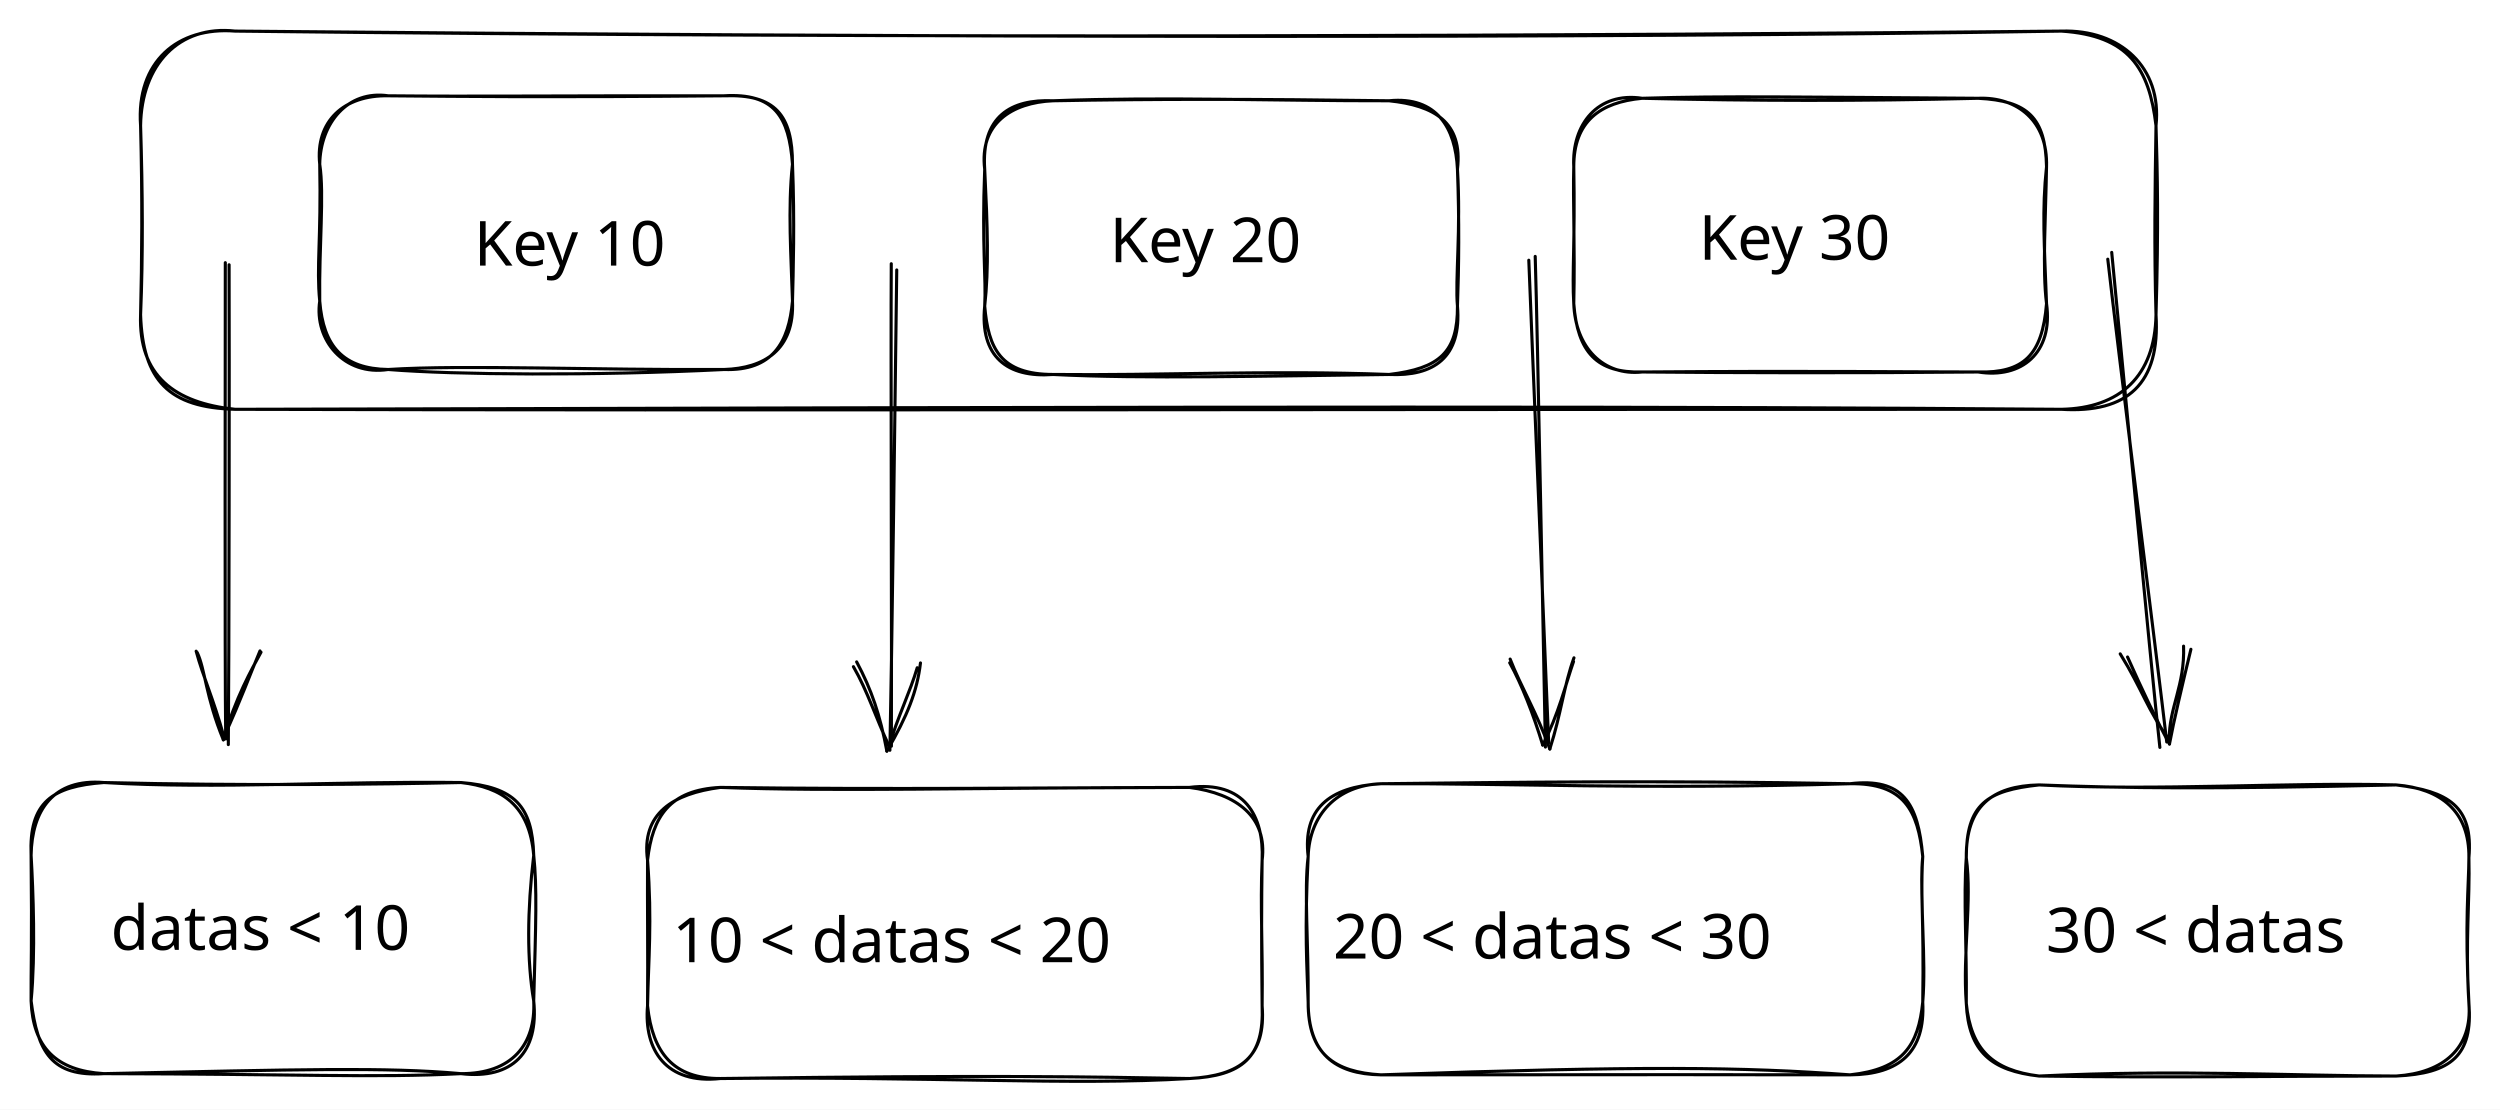
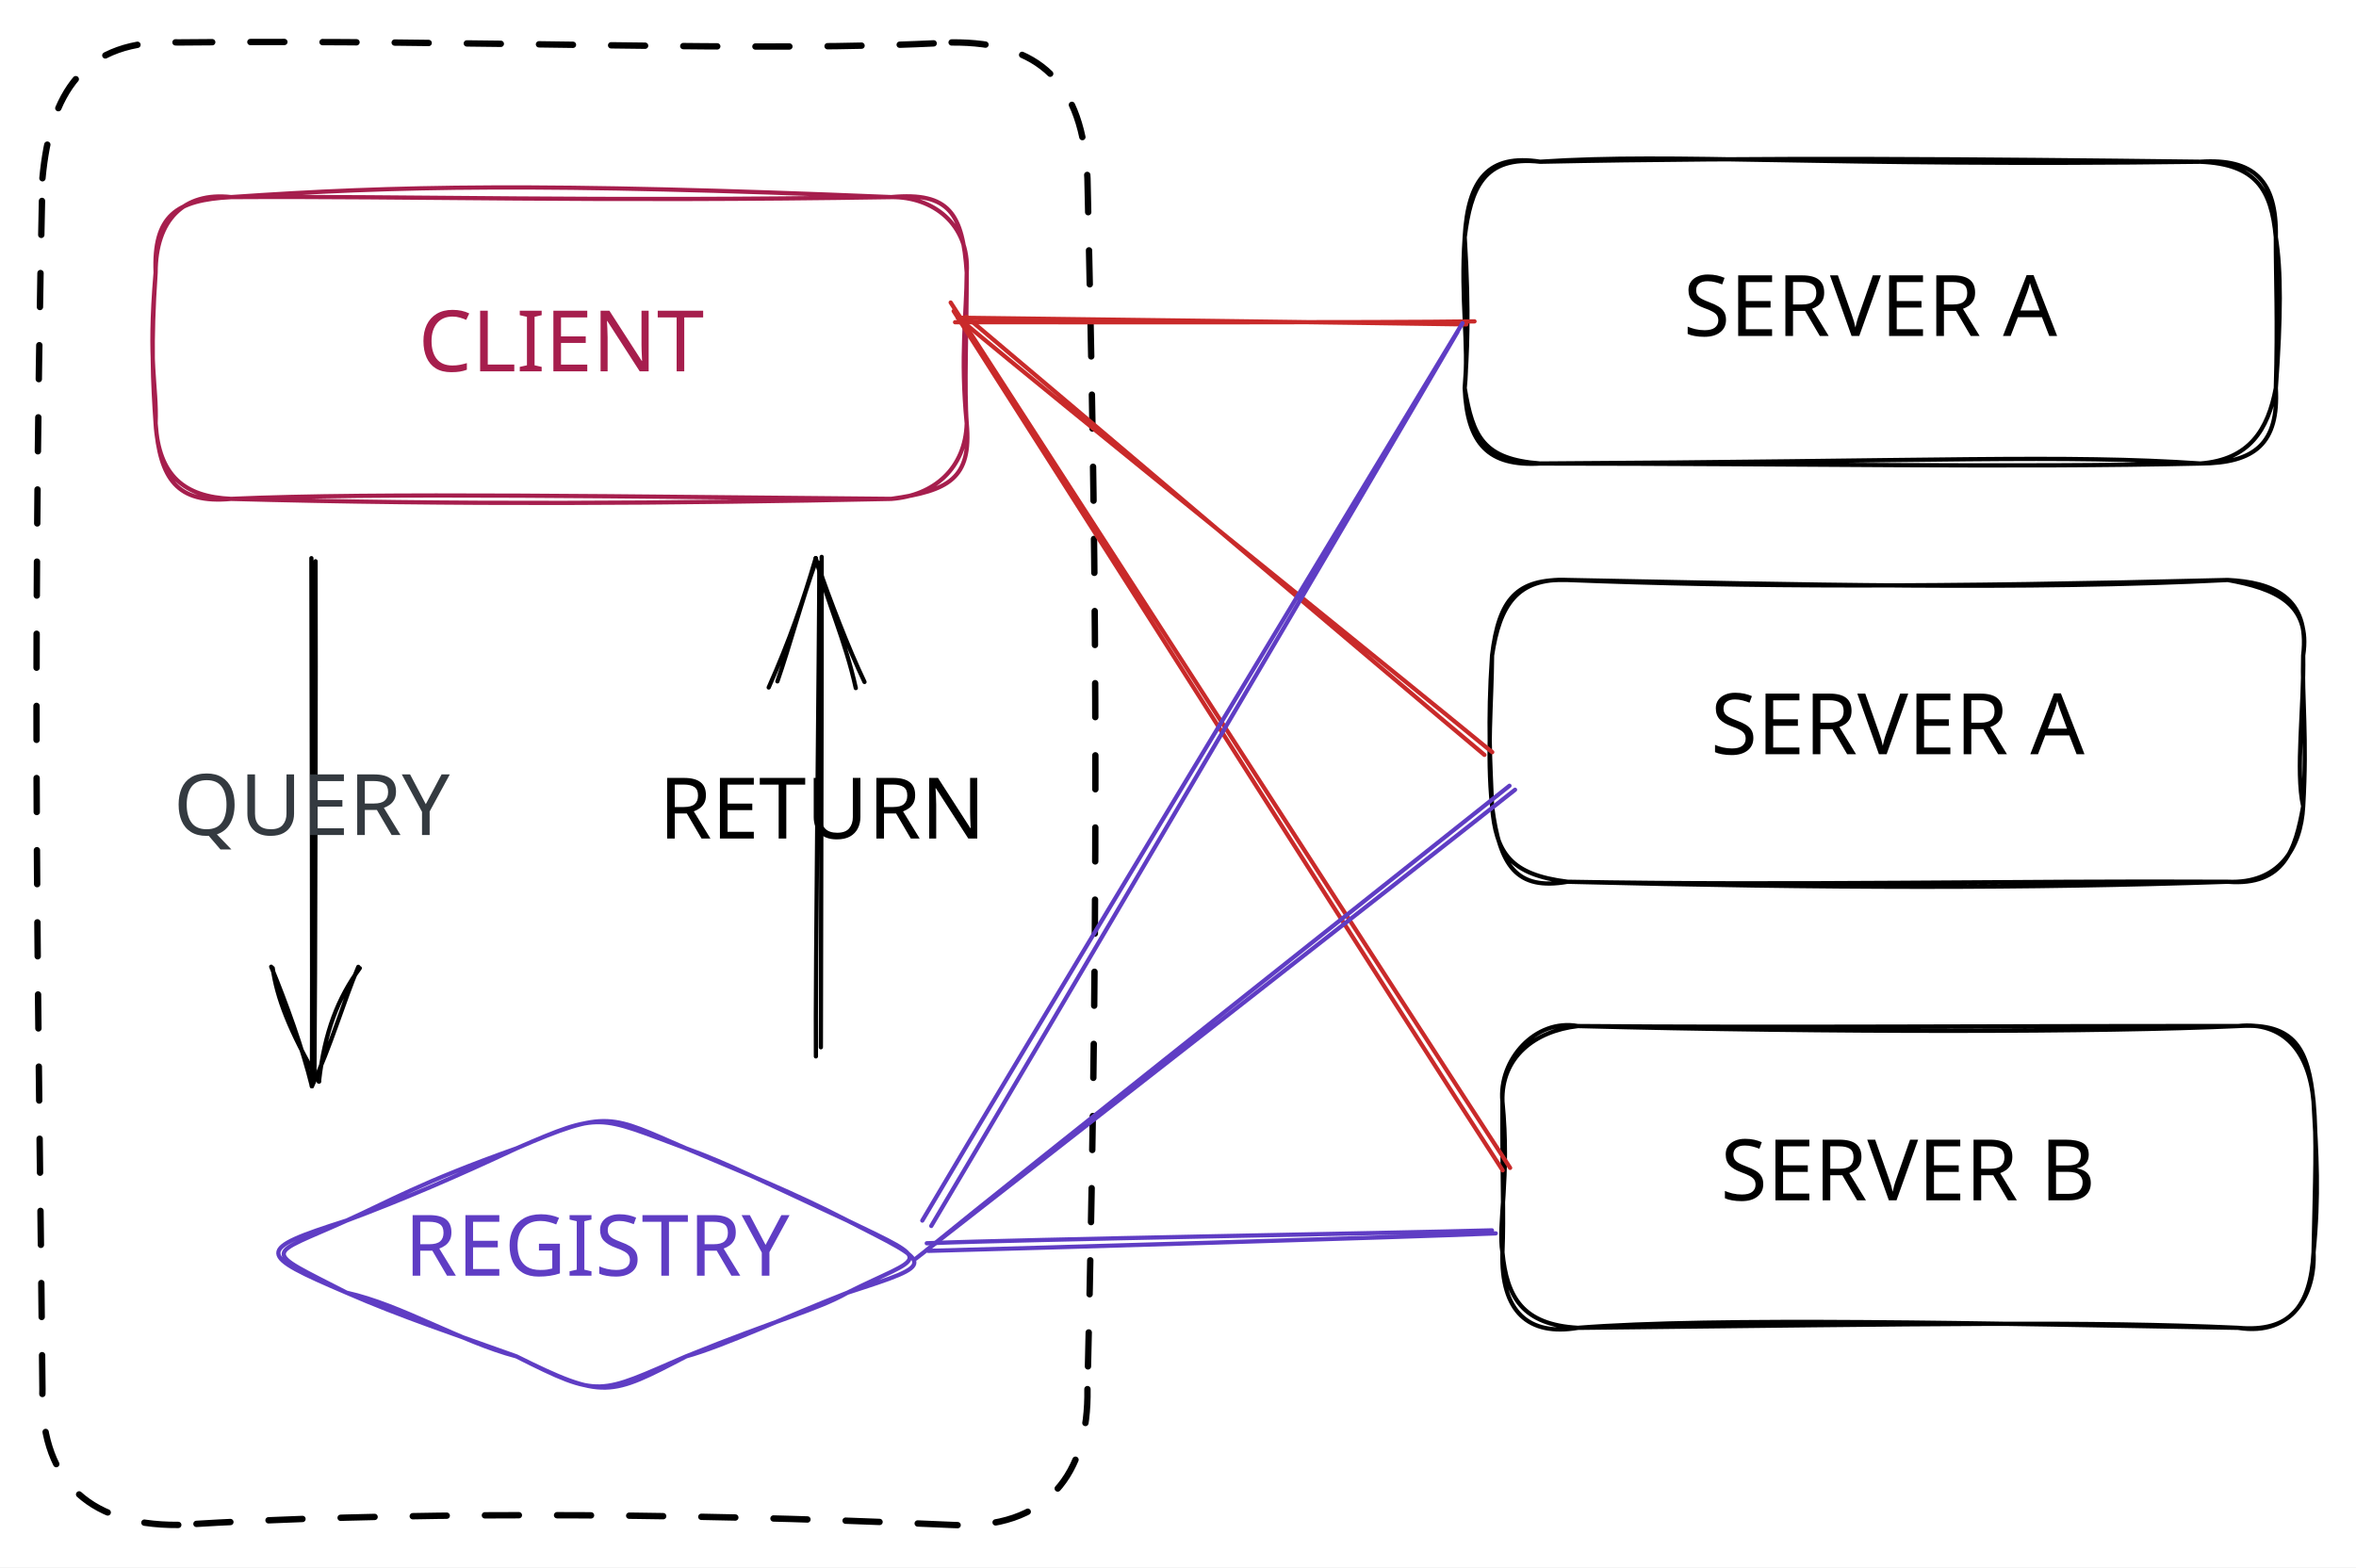
- <svg xmlns="http://www.w3.org/2000/svg" version="1.1" viewBox="0 0 803.8 356.768" width="803.8" height="356.768">
+ <svg xmlns="http://www.w3.org/2000/svg" version="1.1" viewBox="0 0 555.111 369.333" width="555.111" height="369.333">
  
-   eyJ2ZXJzaW9uIjoiMSIsImVuY29kaW5nIjoiYnN0cmluZyIsImNvbXByZXNzZWQiOnRydWUsImVuY29kZWQiOiJ4nN1ba1Piylx1MDAxNv3ur7A4X4ecfj+m7lx1MDAxN1+MOuqgeHD01ikrQoRIJFx1MDAxOVxiXCKemv9+d0eGXHUwMDA0QpCH8WRurFJIJ+lO91p7r713+8/W9nYpXHUwMDFjXHUwMDA1Tunzdsl5btie2+zZw9Inc/7J6fVdv1x1MDAwYk0k+t73XHUwMDA3vUZ0ZTtcZoP+5z//tIPAarnhne93rIb/+Hqb4zmPTjfsw4X/he/b2/9Ev1x1MDAxM1x1MDAxZPWcRmh3W55cdTAwMTPdXHUwMDEwNcV9MTl78szvRt1ixFx1MDAxMEGEaTG5wu3vQ3eh04Tme9vrO3GLOVU6vevcXFx+b4y8mmf/XHUwMDE4NMs35HBYjnu9dz2vXHUwMDE2jrzXl7JcdTAwMWLtQS8xpn7Y8zvOldtcZtum95nzk/v6PkxafFfPXHUwMDFmtNpdp9+fusdcdTAwMGbshlx1MDAxYo6it0CTs6+T8Hk7PvNsZltRiyCEMCFIXCKKXHSfNEdcdTAwMGZcdTAwMTDcXHUwMDEy0IxcdTAwMDRGlGMuyMzI9nzP75mR/YGiI1x1MDAxZdud3ei0YIDd5uSasGd3+4Hdg1x1MDAxNYuvXHUwMDFijt9ZMDU513bcVjs0/Vx1MDAxM5zZv1x1MDAxM61cdTAwMDTGXHUwMDAycVxma1x1MDAxNd9telxyjppcdTAwMTEo/k7OVbc5nqtfKIlxQsdnfsbjN9dcdTAwMWbM4iuJscTaPz626/fV6p5/1WO3x1fNOm+dupN3nFx1MDAwMqTd6/nD0qTl5/hTPNBB0LRfUYaFVJRwrVx1MDAxMKzOpN1zu1x1MDAxZGjsXHUwMDBlPC8+5zc6MTC3XHUwMDEyb7JcdTAwMWEhYDKzXHUwMDE4QaFccmst1NKEQI2Du5HaP3v2OnX8MsLqoKpcdTAwMGWLTlxiypClXHUwMDAwcEwpolJ0UMKiWmupXHUwMDA0lUJzmlx1MDAxYlx1MDAxYjAnaTYoNYt+RThTWCuWN/hcdTAwMTfBXHUwMDEzI430e8EzdJ7Ducjk2baaU4Kpkokpe1x1MDAwYpr+eT182T3Z2TnZuzy/4rtHXHUwMDE3ra9nhYemRlx1MDAxMfo0VVx1MDAxYawlY1PYJCQ/NFxullx1MDAwNmOCXHUwMDFhYzBcbqXBQiTt+NtgnILJSqhcdTAwMTNIXHUwMDExtlx1MDAwMurixfW7Yc19MfObsKrmbMV+dL3R1PpEcITp+eqMYIWSM9h3oM9cYn5q6upcdTAwMWTPbVx1MDAxOcCWPOd+XHUwMDFhyaFcdTAwMGKaZ9JcdTAwMWP6QdzagN5teFxc76g5+1x1MDAxNn7Pbbld27ucXHUwMDFlyUJcdTAwMTK9+pg5LOI4k0SEMPNDlyfRlVxmrodcdTAwMGZcdTAwMDNxp2vDZ7nz8HR/+2O38CTCeJHgIVxm5cZcIpBSilGGlVx1MDAwMuzCXHUwMDBmccp4XHUwMDBlsTBnUzSnKauPKVZcdTAwMTHR0FxuTEubfbKR2VeaaraK2U/Mq91cdTAwMGJ33W7T7bZmb3G6zYxcdTAwMTbP7od7/uOjXHUwMDFiwjCqvttccmeviJ67Y6DfduxcdTAwMTSP4MnJtlmOXHUwMDA05onTOi/+tFx1MDAxZIMo+jL5/PenuVeXXHUwMDE3LrU50otcdTAwMWM/cyv5dy1cdTAwMTnH6OzJXHTNmVx1MDAwNq1cZp4kXHUwMDA23ls079uiUqn17/jh3uGFXHUwMDEznldcdTAwMWNqd4pOc5LwQuZcdTAwMGWGZFx1MDAxNu3fXbqJzJhlwnFNLW50JOeKaypTrlx1MDAxNODBJcFI5Vx1MDAxZdUsZLjgXHTnlpOwo1x1MDAwYrBKXHTFmqzgksiXXY8/np3cXHUwMDFjf1x0TvnXL5Whi/Zcbo9VSadcdTAwMDEzjVxclmOUMc//pIVcdTAwMWSEfZhjStkqYcb6ylx1MDAwZVx0gelcbrDbTNlB73Z/+z9cdTAwMDVRd4nRrKfwwPpk80lqTVhSNrzFp/bN/Sn9Udu/v2tVhXqQI3F4c1F0PnHCLWaIXHUwMDAxqOVArpk4iWGLXHUwMDAz0lx1MDAwNMNMXHSuZH7ssoQmWCFccrJcdTAwMWFMXHUwMDE5SoB6XHUwMDA1sSexJIJcdTAwMGKxWYi/mdbToGTWXHUwMDBitpbWeokhj5O6XHUwMDExWUq7o/bo6vSi7p51XHUwMDFjclkpf7dl9SqRWSu17CBcbl+irFxyVlx1MDAxNCPOhIpdamRcdTAwMDFcdTAwMWFcdTAwMDPzimVkXHUwMDExLFx1MDAxNcFCIGHkXHUwMDE5Ts3Kb6Uys1x1MDAwMWaOfCUm5tl+m2qMXGKlYnk7s3iVXHUwMDBiamdcdTAwMThcdTAwMTNcdTAwMTY2XHUwMDEzLDRcdTAwMDN6kFimvCpOZUmgj1x1MDAxNJRzoXSikvDuhkbLzVx1MDAxNSdAhVx1MDAwMVTyV5yTe+bk0Vx1MDAxN/ubKXSukUdf1YqtpWfBXFxnXHUwMDEzg4KkJkosXHUwMDFmfLlVXa0+4Fxu2aeHiO1cXPjDgJ1cdTAwMTaeXHUwMDE4YHlcZjHAaVFcdTAwMTBzXGbNKlphaVhcdTAwMTKuXHUwMDEw4yDyZ1x1MDAwN/aOxJDL6VtuSEo4Jitgf319S8FcdTAwMWGIXHUwMDE1YLiZvsVcYuTkL1lJXG4hcmeHtL5cdTAwMTdcIlx1MDAwYqpcdTAwMDKmLIhcdTAwMTlDy3uhYPR06YZcdTAwMGb62GaP3y/qJ99C/PRSdLJxINt8y/5asZJWwkXhZFx06d8pWXFCXHUwMDA1NyTI288s9Fx1MDAwNFxck9wzXHUwMDFiWIkscDKiMVx1MDAwMJQsX0x9ON6rX5/SwVNlxyf46ctTQ3aDwmNTs+xiKiHY0tBcYtpcdTAwMTWDi8gxIyfnXHUwMDA0XvOyXHUwMDFjSJo0xyrAXFzfXHQwpfkqNf3NnIApXHUwMDFhXHUwMDE1w/aPR7K+yacok1VcdTAwMTDaY7ZKXHUwMDA1S9Z37e7gaI9dd1x1MDAxOLvd21x1MDAwYoa77l9FJ5WcKfxcdTAwMWFcdTAwMTNvUttEMsFcdTAwMTVB//qmXHUwMDA0rFx1MDAwNUVcblTuZuWpXHJDXHR9M9hcdTAwMGaq/s2gglx1MDAxYpJcdTAwMTL3/GW/3l0ulPi06Lk5b/UhnK1iXHUwMDE21nJMhPIsXG5hQFx1MDAxMVx1MDAxOOZknPTmXoqGd3R5zNvXrVx1MDAxM9a7OqLll87Lj8KTSLGINIBcZqOKZNo1wTOQXCJUXHUwMDAzq5BmuXFKzqFU2jdR40C11Fx1MDAxZlx1MDAxM6BAoPyBXHR441x1MDAxMWhhfFx1MDAxM1038U6yXHUwMDBiWVxuUURcdTAwMDSWy+8lXWy8isopoi1pXCJcdTAwMTHCKcNSy2lOUW1BhIKpxFx1MDAwNNCcZz5MWFx1MDAxNElcdTAwMDV6jkNQJGBIaYphzqNcdTAwMTSFwlx1MDAxMIwzTnFqY6mQXHUwMDE4XHUwMDA2SslmTmzDvLtEKJHMWz/vnpVdXyyAtuPUOdhDQU16UDCKKVx1MDAwMT+VuGicgmfTMlx1MDAwNKfffamM/33Nrlx1MDAxZoxcdTAwMWWvW9f18rmLrqvlfvnrvDGVkVx1MDAwNZabKlwihURcdTAwMTgpXHUwMDA0s5ZcdTAwMWVVqjCQXHUwMDFh1e+U88+EtjnSoI5cdTAwMWa3lfy7Xq5cdTAwMDVn71xyhkh2tb3Bi1x1MDAxN7mgXHUwMDA2XHUwMDBlcFx1MDAxZKVaXHUwMDA0okRipqZ1uNli8kFcdTAwMDbuXVx1MDAxMv6mZoTY76vSl1DTYFx1MDAxN1TuXHT/5P6UWV5ITjRY8OXF9POO+FY/dDqqemJ/e7q5vFV/XHJ04XkhRIQ1cFx1MDAwYkhzmYhAX9P93JLAXHUwMDBirFx1MDAxNMRcdTAwMTUqz3S/WkpMXHUwMDAzXHUwMDFmMFx1MDAxMcnkW55iWlIu1tomuZaYJsnUejFU9eyQ1pPXOLGhLyWvjWPXKyRTXHUwMDE3x/BcdTAwMDVlmcZcIjL6XHUwMDFjRI828eCMvJbRtlx1MDAxNkpcdTAwMDU1WihH5yNcIpWvJISj4PKFnrutJdNB/XI/IFx1MDAxNM3/jmxYXHUwMDA32FBfgzVaL9J9b31dXHUwMDA2ga1AnEpwXHUwMDE5XHUwMDAwZ0ZVWspcdTAwMTI0vf7rXG7sg9bg8KZ3cfOtfFCj58c9d1C5XHUwMDFkZlx0bFx1MDAwMJOWjDJTXHUwMDFmlShWeP+vXHUwMDAyO1x1MDAxYt1Ra1xu1++psJNcdTAwMTWSXHUwMDE5XHUwMDFiJySnVCO0vI1bvMpcdTAwMDW1cUqijFxc9i+F/UFcdTAwMWJcdTAwMDfeY1x1MDAwZjcz6Vx1MDAwM8zzr3QuXHUwMDEy2L/Rf6Zm1lFJdlx1MDAxZFVLSVx1MDAwNWPL0+Ls0Dvx9o8u79xa9cvD1bBy2O5WXHUwMDBiT1x1MDAwYs0jI0uNloRfeppcdTAwMTaMRjvNXHUwMDE4V1Rh0Nn5ZasxWUphY3BcdTAwMDSUcYI/ppZcbiFcdTAwMTb6uFoqnejZXCKo68RoXsm1NWZsyVx1MDAwZYJaXGIzNbEqsFx1MDAwNm5z/LrxM0tPrjPcTePgj/voME+NXGJrqOFEJurn1s//XHUwMDAxoztcdTAwMTNcdTAwMGYifQ==
+   eyJ2ZXJzaW9uIjoiMSIsImVuY29kaW5nIjoiYnN0cmluZyIsImNvbXByZXNzZWQiOnRydWUsImVuY29kZWQiOiJ4nO1cXFtT4khcdTAwMTR+91dY7uvA9v0yb4KMXHUwMDAz421cdTAwMDBHZWtrKkNcIkYgQVx1MDAxMlx1MDAwNN2a/74nQUlcYlx1MDAwNImCk62dnlx1MDAxYYXuTtKX8/X3ndNcdTAwMWT/2dnd3fNcdTAwMWZcdTAwMDbW3sfdPWvSNnq2OTTGe1x1MDAxZoL8e2vo2a5cdTAwMDNFJPzuuaNhO6x54/tcdTAwMDPv459/XHUwMDFhg0GxY/s/XFy3W2y7/ellVs/qW47vQcW/4Pvu7j/hz9iDhlbbN5xOz1xuL1xii6JnMZLMPHGd8LGMXHRBXHUwMDE0k2xWwfZcdTAwMGXgab5lQum10fOsqCTI2rv63DYnZfus6d+5bumRX/Tco2b00Gu712v4XHUwMDBmvWmfjPbNaFx1MDAxOGuS51x1MDAwZt2udWGb/lxylONE/uw60/BuoFx1MDAwMbPioTvq3DiW581d5Fx1MDAwZYy27T9cdTAwMDR5XGLNcqeD8HE3ypnAN0pIUUDigmmGXHUwMDE5XHUwMDEys9LgeoJkXHUwMDExXHUwMDA3iXGENaeYJFpWdnvuMGjZXHUwMDFmKExR035cdTAwMTjtblx1MDAwN9rnmLM6/tBwvIExhFx0i+qNn/pMmChcdTAwMTJIXFxzgpliVM2q3Fh258ZcdTAwMGZcdTAwMWHLdJFCYpQjrriOJsezwnnRUmOqYvlBXHUwMDBiXHUwMDA2VTO0j7/jw+aYT8P2bDCRydCnnJ9RX4L6lZipRbdcdTAwMWFcckxjalx1MDAxM1goKTlcdTAwMTNaU61n5T3b6UKhM+r1ojy33Y3MaCf2rGzWq2Sa9WItXHUwMDE1tIdKtbb5lvRB9Xvj+Or85FHWhuWzXHUwMDFm7v6Xk1xym6/nXHUwMDAy5DdqvalcdTAwMDZcdTAwMTFaL6NFXHUwMDBlSVx1MDAxMo60XHUwMDA0XHUwMDEzT7deQ2CLma+3XqxxXHUwMDFhUGbWK1OrPFmvYlxiXHUwMDBirmLN3JL5zq6Jro7ZnG9Nolx1MDAxZcYs5OiqTu3OUVx1MDAxM09GrW/71qWm49OzvVm9n1x1MDAxZpbfdnox7p2NLP+iVJnc305q6PzWbNRcdTAwMDfzT3l+vjFcdTAwMWO643Xv651cdTAwMGVrJ9WTUfVx4p02PpVH142yWu++T59WYFlcdTAwMTMgXHUwMDAxuiksz41rXGbGmKbBmGqsXGJcdTAwMTjE2iBePkU5XHUwMDA3MUOsqJTSXGJJXHUwMDBla9ZcdTAwMDKKXHUwMDA1L1xugFxyXHUwMDAxXGIjycj2QKzQXCJoiUyiXHUwMDE0I6klw1xuq1xmMJ2zmSx0wphcdTAwMTRcdTAwMTJlMMFosl3Hb9iPVkjjc7mfjL7de5ibr9A2YXzKR9XKSTM+hJ5cdTAwMDXPnHLKXFzt/Z7dXHSsd69ccr2whnOG7dsg7mZcdTAwMTX6tmnGXHSsXHJNMOCew+o6xONcdTAwMGXtju1cdTAwMTi95nxcdTAwMGJXXCLNtI2+65jLwYbS0IYl51pRvb7k81x1MDAwZva5PVx1MDAxZd9cdTAwMTfuW/fnLdHqXHUwMDFig0cr73Cjkq3gTMZ1IMOwVkxcdEpUsl1cdTAwMTHa+DU12+xccpTJlyg8IZJwoyCpXHUwMDE4lrGC15BcItlcdTAwMTYpfq82hj5uXHUwMDE4d9Z5XHI/1r+09nv6LFx1MDAxYslQ0OBcdTAwMWJcdTAwMTOMaSQjdKrZI6E5XHUwMDA2xbi+3S/vdN7tXq/SikyqonxcdTAwMWa7R0vsfpFmKFx1MDAwYphcdTAwMWaRLGLw1SyjKVx1MDAwNpH8bixTr1x1MDAxY1ZcdTAwMWLN+tW78sxcdTAwMGKLdZJnZm1cXFx0t6mmXFzGMzqVZzT42lx1MDAwNJNcZrJutcjNK96UKFwiLVx1MDAwNPRcdTAwMTR4VWg1hzeAWFFCXHUwMDAyb4czpYhKxdtbXHUwMDAzXHUwMDBiS0RcdTAwMWSOifonuFx1MDAxMU00RUq+LXSwNZppNFx1MDAxYmO1j5qOXHUwMDFhW0atZbvlhnrMSDNcbtGod1x1MDAxOSDu+cbQL9mOaTud+V4/Rd/W0XHhotBcdTAwMWVcdTAwMDVDgEDOc1wiXHUwMDE0XHUwMDA250YqzjiJVepcdTAwMTiDoM0scJWR1uDCY8GQWFx1MDAxY1jLMaM2zXfD8Pyy2+/bPlxmwJlrO36yRtij/Vx1MDAwMLo3lmEmS+HO8bIkxlx1MDAwN8FcdTAwMWTnp/Kv2ISh+Oyh2ee/P7xcXFx1MDAxYswyqr9cdTAwMTP/nZXtdWpcXJNcblx1MDAwZTpXZCD75aaX98WHk1WLXHUwMDBmSGAlXHRcdTAwMTVhuJFpSVx1MDAxM1xyi1ZcdTAwMWaQXHUwMDBiXHUwMDA2e8PqI9ZcInssOJVcdTAwMDKER5bl51xybM+VzKI438b2X88r70z1L/BlkuqnXHJ8XHUwMDFkz5NcdTAwMThzJaCmXHUwMDE41Vx1MDAxODNF1oba6iBZTqFcdTAwMDZqulxi/yUjXHUwMDE0UMfiS0sorFx1MDAxOfuFRI9FXHUwMDExXHUwMDA38V+AOlfgSi7uXHUwMDE4XHUwMDAwz2jgo5zyvmtUW+PbWr170Kt4t83rq97AO87I++DcRSb4et5PcuRcdTAwMDZcdTAwMTVBXHUwMDAxJFx1MDAwMSy0sFx1MDAxY1x1MDAwM2YoXHUwMDExMnKRXCJJQIuaU8W4wFx1MDAxMsQjzOfCmP9nib+waKdcdTAwMWJcdTAwMTJcdTAwMDI41Vx1MDAwYqGKIIZVLFx1MDAxY/bS6rTcXHUwMDE2c746MUGLXHUwMDE0Rlx1MDAxNGxcdTAwMDZ+gFx1MDAxYUhcYlx1MDAwMV5cdTAwMTRaY6V1IFx1MDAwNOj2tjdj3t5cblx1MDAxZMDB6Vx1MDAwN1x1MDAwMLB3cvrB639Pp795Xj95V1x1MDAxZPBcdTAwMDKfLrr8YVx1MDAwYldcdTAwMDJt5YYspqlRNoZcdTAwMDJnR7H1xYA/+VqgjfuSQy2z3v9WNjud8m3e4Sa4XGbZnlx1MDAwM+AkRUzOwVxyIFx1MDAxOFx1MDAwNpdcdTAwMTUlRHKqY6dccjaNt41syGJcZrmwXHUwMDFlb/08wevEQaUy6Xq1z6dnqCBbnvd9xLqnd5nEXHUwMDAxrFx1MDAwMIptPfZcdTAwMWNcdTAwMGKmLmy50GDcWVx1MDAwNlgs73TOYSFcdTAwMTFcdGPPmOhAXHUwMDAyxywthFx1MDAwNYCGXHUwMDAwaFx1MDAxOOBFccy3iFxutFx1MDAwNFx1MDAwNkvcUUpcdTAwMTGSVL/LXHUwMDBlZ2ZcdTAwMWJ8XHUwMDFiXHI1KvVvlfru/vvGnlev5UlcIpq18fVURGiqX8olXG72lTPEn1x1MDAxMcdcdTAwMTdcdTAwMGadUrszvj3EtEVp4fHsR94xJ1x1MDAwNFx1MDAwYlx1MDAwZpRJXHUwMDAwXHUwMDE1XCKSzrulXHUwMDAwxpCoXGInWEtcIrZcdLqNUJFcdTAwMTaaSolyejboXHUwMDE074tLeXJcXKqeuv7p7UXhqFUv55CKsEx1iFxiZjSIXmTwiJb3Oue4XHUwMDAw5zqwfNBgXGLsLOFcdTAwMGZxXlTggCjCJJJQ/suZXGK8fawkznSk8zdcdTAwMTWtoKJcdTAwMTfW8m1QkUo94IY5Z5hcdTAwMTOl18fc0bevelhr2odcdTAwMDeTXHUwMDFh+SQrXHUwMDFltquXececXHUwMDEwXCI8ZS3B4Vx1MDAwZXZcdTAwMWHn3VwiRlVwXHUwMDAwTsHqTjWIwe2FSDdCRYRcdTAwMDXZ8Wbmioro50vzdn9I7ol8uOlObo94a3CQQypcIiQ9Nlx1MDAwN0uzppqvf3p7eadzjlxuiVFw5oZcdTAwMTCNUFx1MDAxMFxmmPeKmEBFXHI6XHUwMDE1XHUwMDA0nFx1MDAwNmDEQ/dcdTAwMWLnXCK6XGKDRS5cIojDPyoy7Vx1MDAxNfzHuKj0rlxc9MJansJFpdVcXFx1MDAxNLZ5mfQjqcE5Qlx1MDAwNGJEZdhcdTAwMTQv1PfRl4O267JJf9y/Ro5j1XKPN8FVyEJANDiQVfOb4kSSkIVcdTAwMTRnWiFcdTAwMTY7MJjEW1tcdTAwMTODXHUwMDE4b8BcdTAwMWJB4YFvLFx1MDAxMOZcIiZBZ+BDSexhRlxiV8CeW9+nW1x1MDAxNTBngVx1MDAwYvZcdTAwMWFIrr2Vts2DLHNlXHUwMDFi3cwqpM1o4uqd+O/M+I0xwIKMlKCsRFx1MDAwNlx1MDAxNdk/rvmnd+3LIS3ftG5H47ostFx1MDAxYbnHr6DhsShFtWJUJreypuGOXHUwMDE5mfJEuzaJ3+l7VVxma03AO1tcdTAwMDJgcO+C1oCQ4VxchFx1MDAwN7iWIJpKLVhsh/JcdTAwMTcgmoNcIo4m4zein1MhdY6npVx1MDAwYtO7KZCjVJJWiErgaLH+VsFheXx8TJqV67tG67h8XFybXFzdXHUwMDE1zvNcdTAwMGZymVx1MDAwMq7pMfX0Leo3w5qiQFx1MDAxZUhcdTAwMTaw/1JUXHUwMDEzhJeGjp4hLVx1MDAxMchWpN5cdTAwMTajfCuiXHUwMDE551le2fv/IDplesPCxMxuXGLNOnVcdTAwMGZCq2DXT2aItZJcdTAwMGVlzuikcVkoXGZa1fvh8fjwwsg9mLlYqbjT3sTa+DsnhL/E2Fx1MDAwNKM5+Vx1MDAxZmvr81x1MDAxYilcYlx1MDAwNFxiXHUwMDEy/JdcdTAwMTI2NCzm1P6G93MqpE5xkFx1MDAxNid3Q1xil+l/goCAOyBBXHUwMDFmrO9Uj1x1MDAwZvstWe5+u+tcXJWuR92r40LFyf1rLkJMXyuTLFxiUi2ockWKXHUwMDFhXHUwMDEyVSB150X7xjHOUOhcdTAwMWSAXHUwMDA3wFJlOUYvXHUwMDA0dzXIOVx1MDAwNeay9dctV4Kccv3bz16sXUif4yAtzu6GUFx1MDAxZTs1mTzWXHUwMDA2frdcdTAwMDRyWz9S7fvNkeXdN0aHVqVk1Myqdrr9/IOcXHUwMDE1g1x1MDAxOLPAiFx1MDAwNlx1MDAwN3RcdTAwMTKRapX4Kznbw/j01MKCXHUwMDAwn1x1MDAwMZwlXGZgUaNcdTAwMGIpNObxXe5fXHUwMDAxcPjwm8VcdTAwMTdrXHUwMDE3UiY4SFx1MDAwYlObXHUwMDA27p2n2+9cdTAwMTmDQcOHkZ/NIEy1bT5tXHJEndi7t61xadFcdTAwMTL/uFx1MDAwZVNcdTAwMTBtXHUwMDBmpznAplx1MDAxNZrDz52f/1x1MDAwMrBKhS4ifQ==
  <defs>
    <style class="style-fonts">
      @font-face {
        font-family: "Virgil";
        src: url("https://unpkg.com/@excalidraw/excalidraw@0.14.2/dist/excalidraw-assets/Virgil.woff2");
      }
      @font-face {
        font-family: "Cascadia";
        src: url("https://unpkg.com/@excalidraw/excalidraw@0.14.2/dist/excalidraw-assets/Cascadia.woff2");
      }
    </style>
  </defs>
-   <rect x="0" y="0" width="803.8" height="356.768" fill="#ffffff" />
-   <g stroke-linecap="round" transform="translate(45.20001 10) rotate(0 324 60.8)">
-     <path d="M30.4 0 M30.4 0 C250.51 2.55, 471.18 1.48, 617.6 0 M30.4 0 C248.92 2.03, 466.84 2.48, 617.6 0 M617.6 0 C636.52 -0.59, 649.99 11.68, 648 30.4 M617.6 0 C639.3 1.42, 645.8 11.93, 648 30.4 M648 30.4 C647.67 51.12, 647.39 69.38, 648 91.2 M648 30.4 C648.46 45.73, 648.85 62.39, 648 91.2 M648 91.2 C647.65 111, 636.39 121.23, 617.6 121.6 M648 91.2 C649.39 113.34, 638.86 122.91, 617.6 121.6 M617.6 121.6 C406.24 121.54, 195.69 122.06, 30.4 121.6 M617.6 121.6 C494.51 120.64, 371.69 120.68, 30.4 121.6 M30.4 121.6 C9.15 121.06, 0.72 112.42, 0 91.2 M30.4 121.6 C10.85 119.57, -0.69 110.74, 0 91.2 M0 91.2 C0.43 73.46, 0.6 53.54, 0 30.4 M0 91.2 C0.82 71.6, 0.66 51.89, 0 30.4 M0 30.4 C-1.48 9.8, 11.98 -1.47, 30.4 0 M0 30.4 C0.31 10.74, 12.38 -2.02, 30.4 0" stroke="#000000" stroke-width="1" fill="none" />
+   <rect x="0" y="0" width="555.111" height="369.333" fill="#ffffff" />
+   <g stroke-linecap="round" transform="translate(10 10) rotate(0 123.1111 174.6667)">
+     <path d="M32 0 M32 0 C101.68 -0.74, 170.64 2.51, 214.22 0 M214.22 0 C234.91 -0.14, 245.15 9.46, 246.22 32 M246.22 32 C247.99 109.24, 249.36 187.82, 246.22 317.33 M246.22 317.33 C246.56 337.09, 236.82 350.59, 214.22 349.33 M214.22 349.33 C146.24 346.24, 80.65 346.29, 32 349.33 M32 349.33 C9.83 349.47, -0.59 337.68, 0 317.33 M0 317.33 C-0.73 235.86, -2.74 155.08, 0 32 M0 32 C1.85 12.18, 9.45 -1, 32 0" stroke="#000000" stroke-width="1.5" fill="none" stroke-dasharray="8 9" />
  </g>
-   <g stroke-linecap="round" transform="translate(102.8 30.79997) rotate(0 76 44)">
-     <path d="M22 0 M22 0 C48.07 0.22, 72 0.53, 130 0 M22 0 C49.64 0.29, 78.46 -0.07, 130 0 M130 0 C146.54 -0.64, 152.01 6.32, 152 22 M130 0 C146.21 -0.96, 150.87 6.71, 152 22 M152 22 C150.45 36.19, 151.58 51.8, 152 66 M152 22 C152.74 40.06, 152.23 57.19, 152 66 M152 66 C150.83 79.29, 145.59 88.54, 130 88 M152 66 C152.69 81.66, 142.96 87.61, 130 88 M130 88 C88.13 90.1, 43.45 89.72, 22 88 M130 88 C89.03 88.25, 46.38 86.43, 22 88 M22 88 C7.62 87.8, 1.14 80.62, 0 66 M22 88 C7.86 90.16, -1.83 78.52, 0 66 M0 66 C-0.25 48.42, 1.5 31.75, 0 22 M0 66 C-1.11 54.89, 0.49 46.08, 0 22 M0 22 C-1.47 8.21, 7.76 -0.28, 22 0 M0 22 C0.22 8.7, 9.03 -1.89, 22 0" stroke="#000000" stroke-width="1" fill="none" />
+   <g stroke-linecap="round" transform="translate(36.66669 46.44446) rotate(0 95.55556 35.55556)">
+     <path d="M17.78 0 M17.78 0 C56.45 -2.66, 91.1 -3.39, 173.33 0 M17.78 0 C60.82 -0.27, 102.3 1.13, 173.33 0 M173.33 0 C187.07 -1.26, 190.18 3.96, 191.11 17.78 M173.33 0 C183.03 -0.14, 191.78 6.32, 191.11 17.78 M191.11 17.78 C191.07 27.61, 189.56 37.33, 191.11 53.33 M191.11 17.78 C191.1 31.04, 190.51 45.41, 191.11 53.33 M191.11 53.33 C192.28 66.35, 186.87 69.2, 173.33 71.11 M191.11 53.33 C190.8 63.87, 183.41 70.37, 173.33 71.11 M173.33 71.11 C121.65 72.21, 70.55 72.55, 17.78 71.11 M173.33 71.11 C112.77 70.61, 52.03 69.59, 17.78 71.11 M17.78 71.11 C5.04 72.3, 1.01 66.46, 0 53.33 M17.78 71.11 C6.84 70.63, 0.73 65.73, 0 53.33 M0 53.33 C0.33 44.05, -1.84 39.82, 0 17.78 M0 53.33 C-0.64 43.91, -1.15 34.43, 0 17.78 M0 17.78 C0.01 5.4, 6.65 -1.25, 17.78 0 M0 17.78 C-0.53 4.38, 4.75 0.67, 17.78 0" stroke="#a61e4d" stroke-width="1" fill="none" />
  </g>
-   <g transform="translate(152.4 67.39999) rotate(0 32 12.5)">
-     <text x="0" y="18" font-family="Virgil, Segoe UI Emoji" font-size="20px" fill="#000000" text-anchor="start" style="white-space: pre;" direction="ltr">Key 10</text>
+   <g transform="translate(92.22224 68.50002) rotate(0 40 13.5)">
+     <text x="40" y="19" font-family="Virgil, Segoe UI Emoji" font-size="20px" fill="#a61e4d" text-anchor="middle" style="white-space: pre;" direction="ltr">CLIENT</text>
+   </g>
+   <g stroke-linecap="round" transform="translate(61.66669 262.1111) rotate(0 79 33)">
+     <path d="M100 8.5 M100 8.5 C113.38 14.14, 125.87 19.19, 138 25.5 M100 8.5 C109.94 12.07, 118.62 16.58, 138 25.5 M138 25.5 C158.24 35.92, 159.79 35.43, 138 42.5 M138 25.5 C159.13 35.67, 155.91 33.54, 138 42.5 M138 42.5 C130.74 46.6, 121.88 48.63, 100 57.5 M138 42.5 C123.52 48.16, 108.99 55, 100 57.5 M100 57.5 C79.35 66.37, 79.93 67.55, 60 57.5 M100 57.5 C82.02 66.83, 80.66 67.79, 60 57.5 M60 57.5 C46.74 54, 32.94 45.36, 20 42.5 M60 57.5 C46.19 52.55, 32.44 47.96, 20 42.5 M20 42.5 C-0.4 32.01, 0.91 34.11, 20 25.5 M20 42.5 C-1.11 33.46, -1.78 32.43, 20 25.5 M20 25.5 C33.43 20.48, 45.57 15.24, 60 8.5 M20 25.5 C29.6 21.2, 37.63 16.42, 60 8.5 M60 8.5 C80.19 -0.27, 79.08 0.78, 100 8.5 M60 8.5 C81.63 -0.91, 82.1 0.81, 100 8.5" stroke="#5f3dc4" stroke-width="1" fill="none" />
+   </g>
+   <g transform="translate(86.66669 281.6111) rotate(0 54 13.5)">
+     <text x="54" y="19" font-family="Virgil, Segoe UI Emoji" font-size="20px" fill="#5f3dc4" text-anchor="middle" style="white-space: pre;" direction="ltr">REGISTRY</text>
  </g>
  <g stroke-linecap="round">
-     <g transform="translate(73.20001 84.39999) rotate(0 -2.842170943040401e-14 77.2)">
-       <path d="M0.46 0.73 C0.56 26.57, 0.47 129.54, 0.21 155 M-0.76 0.06 C-0.76 25.56, -0.96 127.48, -0.63 153.19" stroke="#000000" stroke-width="1" fill="none" />
+     <g transform="translate(73.42996 131.6667) rotate(0 0 61.5)">
+       <path d="M0.92 0.59 C1.03 20.99, 0.84 102.07, 0.65 122.36 M-0.06 -0.14 C-0.04 20.4, 0.21 102.99, 0.05 123.56" stroke="#000000" stroke-width="1" fill="none" />
    </g>
-     <g transform="translate(73.20001 84.39999) rotate(0 -2.842170943040401e-14 77.2)">
-       <path d="M-9.8 125.39 C-7.25 130.68, -7.03 139.82, -1.39 153.47 M-10.13 124.97 C-7.89 133.3, -4.6 140.13, -1.19 152.54" stroke="#000000" stroke-width="1" fill="none" />
+     <g transform="translate(73.42996 131.6667) rotate(0 0 61.5)">
+       <path d="M-9.18 96.44 C-8.21 103.34, -5.29 111.17, 1.72 123.19 M-9.53 96.13 C-6.05 104.58, -2.13 115.38, 0.06 124.3" stroke="#000000" stroke-width="1" fill="none" />
    </g>
-     <g transform="translate(73.20001 84.39999) rotate(0 -2.842170943040401e-14 77.2)">
-       <path d="M10.72 125.3 C7.78 130.7, 2.53 139.86, -1.39 153.47 M10.39 124.88 C6.94 133.03, 4.56 139.88, -1.19 152.54" stroke="#000000" stroke-width="1" fill="none" />
+     <g transform="translate(73.42996 131.6667) rotate(0 0 61.5)">
+       <path d="M11.34 96.47 C6.23 103.52, 3.07 111.34, 1.72 123.19 M10.99 96.16 C7.48 104.43, 4.4 115.23, 0.06 124.3" stroke="#000000" stroke-width="1" fill="none" />
    </g>
  </g>
  <mask />
-   <g stroke-linecap="round" transform="translate(10 251.6) rotate(0 80.8 46.79999)">
-     <path d="M23.4 0 M23.4 0 C59.7 2.2, 99.36 -0.54, 138.2 0 M23.4 0 C68.38 1.09, 112.02 0.61, 138.2 0 M138.2 0 C155.59 1.41, 161.14 7.58, 161.6 23.4 M138.2 0 C151.53 1.5, 160.24 7.43, 161.6 23.4 M161.6 23.4 C159.49 41.11, 159.4 57.29, 161.6 70.2 M161.6 23.4 C162.71 33.91, 162.29 44.88, 161.6 70.2 M161.6 70.2 C162.29 84.22, 154.58 93.67, 138.2 93.6 M161.6 70.2 C163.29 86.69, 154.76 95.57, 138.2 93.6 M138.2 93.6 C114.18 91.44, 86.36 92.26, 23.4 93.6 M138.2 93.6 C110.59 95.02, 84.89 93.7, 23.4 93.6 M23.4 93.6 C7.97 92.65, 0.57 85.08, 0 70.2 M23.4 93.6 C6.56 94.7, 2.07 86.66, 0 70.2 M0 70.2 C1.46 55.04, 0.65 34.76, 0 23.4 M0 70.2 C-0.07 61.01, 0.31 51.2, 0 23.4 M0 23.4 C0.24 8.86, 7.19 -1.34, 23.4 0 M0 23.4 C-0.74 6.2, 6.89 1.23, 23.4 0" stroke="#000000" stroke-width="1" fill="none" />
-   </g>
-   <g transform="translate(35.60001 287.4) rotate(0 57 12.5)">
-     <text x="0" y="18" font-family="Virgil, Segoe UI Emoji" font-size="20px" fill="#000000" text-anchor="start" style="white-space: pre;" direction="ltr">datas &lt; 10</text>
+   <g transform="translate(39.42996 177.7612) rotate(0 34 13.5)">
+     <text x="34" y="19" font-family="Virgil, Segoe UI Emoji" font-size="20px" fill="#343a40" text-anchor="middle" style="white-space: pre;" direction="ltr">QUERY</text>
  </g>
  <g stroke-linecap="round">
-     <g transform="translate(287.4 85.96786) rotate(0 -0.8460905 77.2)">
-       <path d="M-0.84 -1.17 C-1.03 24.39, -0.65 128.16, -0.8 153.95 M0.92 0.83 C0.62 26.51, -0.71 129.65, -1.28 155.26" stroke="#000000" stroke-width="1" fill="none" />
+     <g transform="translate(192.8391 247.6667) rotate(0 0 -58.07863)">
+       <path d="M0.57 -0.89 C0.57 -20.16, 0.83 -97.12, 0.76 -116.44 M-0.6 1.26 C-0.75 -17.76, 0.19 -95.53, 0.21 -115.05" stroke="#000000" stroke-width="1" fill="none" />
    </g>
-     <g transform="translate(287.4 85.96786) rotate(0 -0.8460905 77.2)">
-       <path d="M-13.01 128.38 C-8.45 136.26, -5.84 144.79, -1.53 153.92 M-11.97 126.84 C-7.17 135.81, -4.43 143.9, -2.26 155.53" stroke="#000000" stroke-width="1" fill="none" />
+     <g transform="translate(192.8391 247.6667) rotate(0 0 -58.07863)">
+       <path d="M8.8 -85.53 C6.35 -96.7, 2.05 -105.83, -0.64 -116.16 M10.85 -86.97 C6.92 -95.22, 2.88 -105.87, -0.54 -115.58" stroke="#000000" stroke-width="1" fill="none" />
    </g>
-     <g transform="translate(287.4 85.96786) rotate(0 -0.8460905 77.2)">
-       <path d="M7.5 128.73 C5.29 136.35, 1.12 144.77, -1.53 153.92 M8.55 127.18 C7.5 136.17, 4.39 144.16, -2.26 155.53" stroke="#000000" stroke-width="1" fill="none" />
+     <g transform="translate(192.8391 247.6667) rotate(0 0 -58.07863)">
+       <path d="M-11.72 -85.67 C-6.75 -96.89, -3.62 -105.97, -0.64 -116.16 M-9.67 -87.11 C-6.75 -95.51, -3.95 -106.11, -0.54 -115.58" stroke="#000000" stroke-width="1" fill="none" />
    </g>
  </g>
  <mask />
-   <g stroke-linecap="round" transform="translate(208.2 253.1679) rotate(0 98.8 46.79999)">
-     <path d="M23.4 0 M23.4 0 C77.18 0.72, 127.92 0.1, 174.2 0 M23.4 0 C61.65 1.41, 100.72 0.1, 174.2 0 M174.2 0 C189.68 1.99, 199.37 9.68, 197.6 23.4 M174.2 0 C191.88 -2.26, 198.24 9.09, 197.6 23.4 M197.6 23.4 C196.94 39.04, 197.85 50.7, 197.6 70.2 M197.6 23.4 C197.39 37.68, 197.37 49.26, 197.6 70.2 M197.6 70.2 C198.3 86.77, 191.21 92.78, 174.2 93.6 M197.6 70.2 C198.88 86.42, 190.83 92.7, 174.2 93.6 M174.2 93.6 C135.71 95.96, 92.16 92.83, 23.4 93.6 M174.2 93.6 C142.53 93.06, 111.83 92.43, 23.4 93.6 M23.4 93.6 C6.06 95.51, -1.26 84.53, 0 70.2 M23.4 93.6 C8.47 93.7, 1.56 85.41, 0 70.2 M0 70.2 C0.26 55.4, 1.51 43.33, 0 23.4 M0 70.2 C0.15 53.85, -0.09 37.33, 0 23.4 M0 23.4 C1.57 9.37, 7.07 0.8, 23.4 0 M0 23.4 C-2.08 8.33, 8.26 1.99, 23.4 0" stroke="#000000" stroke-width="1" fill="none" />
+   <g transform="translate(150.7169 178.5881) rotate(0 43 13.5)">
+     <text x="43" y="19" font-family="Virgil, Segoe UI Emoji" font-size="20px" fill="#000000" text-anchor="middle" style="white-space: pre;" direction="ltr">RETURN</text>
  </g>
-   <g transform="translate(216.2 291.3679) rotate(0 87 12.5)">
-     <text x="0" y="18" font-family="Virgil, Segoe UI Emoji" font-size="20px" fill="#000000" text-anchor="start" style="white-space: pre;" direction="ltr">10 &lt; datas &lt; 20</text>
+   <g stroke-linecap="round" transform="translate(345.1111 38.11107) rotate(0 95.55556 35.55556)">
+     <path d="M17.78 0 M17.78 0 C50.25 -2.16, 82.99 1.15, 173.33 0 M17.78 0 C70.56 -1.09, 122.45 -0.62, 173.33 0 M173.33 0 C186.37 0.53, 190.09 6.48, 191.11 17.78 M173.33 0 C185.79 -0.81, 191.38 4.28, 191.11 17.78 M191.11 17.78 C192.35 25.63, 192.34 36.36, 191.11 53.33 M191.11 17.78 C191.09 27.47, 191.59 37.61, 191.11 53.33 M191.11 53.33 C191.83 66.41, 186.17 71.02, 173.33 71.11 M191.11 53.33 C189.28 63.15, 184.86 70.24, 173.33 71.11 M173.33 71.11 C128.77 72.11, 79.38 71.13, 17.78 71.11 M173.33 71.11 C141.65 68.94, 110.59 70.6, 17.78 71.11 M17.78 71.11 C5.54 71.81, 0.58 66.52, 0 53.33 M17.78 71.11 C4.43 70.1, 1.91 64.87, 0 53.33 M0 53.33 C1.06 42.89, -1.03 32.81, 0 17.78 M0 53.33 C0.54 45.3, 1.12 36.36, 0 17.78 M0 17.78 C0.76 4.09, 5.6 -1.91, 17.78 0 M0 17.78 C1.42 6.35, 4.43 -1.51, 17.78 0" stroke="#000000" stroke-width="1" fill="none" />
  </g>
-   <g stroke-linecap="round" transform="translate(316.6 32.39996) rotate(0 76 44)">
-     <path d="M22 0 M22 0 C57.93 -1.36, 93.75 0.06, 130 0 M22 0 C54.72 -0.61, 86.3 -0.6, 130 0 M130 0 C145.37 -1.53, 151.38 8.8, 152 22 M130 0 C144.6 1.51, 153.76 6.88, 152 22 M152 22 C153.16 41.05, 151.23 57.78, 152 66 M152 22 C152.62 38.68, 152.47 53.21, 152 66 M152 66 C153.42 82.61, 144.29 88.66, 130 88 M152 66 C152.1 80.78, 146.37 86.07, 130 88 M130 88 C91.26 86.55, 55.63 88.39, 22 88 M130 88 C89.88 88.49, 51.1 89.48, 22 88 M22 88 C7.17 89.14, -1.64 82.2, 0 66 M22 88 C5.06 88, 1.17 79.66, 0 66 M0 66 C1.37 53.94, 0.93 40.73, 0 22 M0 66 C0.51 57.19, -0.96 46.84, 0 22 M0 22 C-1.79 7.37, 8.68 0.56, 22 0 M0 22 C-1.13 5.05, 8.37 -0.58, 22 0" stroke="#000000" stroke-width="1" fill="none" />
+   <g transform="translate(389.6667 60.16663) rotate(0 51 13.5)">
+     <text x="51" y="19" font-family="Virgil, Segoe UI Emoji" font-size="20px" fill="#000000" text-anchor="middle" style="white-space: pre;" direction="ltr">SERVER A</text>
  </g>
-   <g transform="translate(356.8 66.30002) rotate(0 36.5 12.5)">
-     <text x="0" y="18" font-family="Virgil, Segoe UI Emoji" font-size="20px" fill="#000000" text-anchor="start" style="white-space: pre;" direction="ltr">Key 20</text>
+   <g stroke-linecap="round" transform="translate(351.5556 136.6666) rotate(0 95.55556 35.55556)">
+     <path d="M17.78 0 M17.78 0 C71.72 1.05, 125.59 2.43, 173.33 0 M17.78 0 C60.41 1.68, 104.45 1.75, 173.33 0 M173.33 0 C184.42 2, 192.99 5.5, 191.11 17.78 M173.33 0 C183.79 0.52, 192.76 3.92, 191.11 17.78 M191.11 17.78 C191.34 29.95, 189.25 45.09, 191.11 53.33 M191.11 17.78 C190.81 28.19, 192.08 36.9, 191.11 53.33 M191.11 53.33 C189.29 63.39, 186.76 72.15, 173.33 71.11 M191.11 53.33 C190.58 63.25, 185.39 71.66, 173.33 71.11 M173.33 71.11 C125.67 72.72, 79.86 72.66, 17.78 71.11 M173.33 71.11 C122.12 70.83, 70.51 72.07, 17.78 71.11 M17.78 71.11 C4.39 69.45, 0.87 64.42, 0 53.33 M17.78 71.11 C5.77 73.21, 1.8 67.45, 0 53.33 M0 53.33 C-1.28 40.9, -0.06 28.53, 0 17.78 M0 53.33 C-0.38 43.67, -1.09 33.74, 0 17.78 M0 17.78 C1.78 6.09, 5.79 -0.54, 17.78 0 M0 17.78 C1.61 4.39, 5.78 -0.32, 17.78 0" stroke="#000000" stroke-width="1" fill="none" />
  </g>
-   <g stroke-linecap="round" transform="translate(506 31.60002) rotate(0 76 44)">
-     <path d="M22 0 M22 0 C49.21 -0.83, 71.91 -0.37, 130 0 M22 0 C57.96 0.84, 91.48 0.95, 130 0 M130 0 C146.1 0.77, 151.66 6.3, 152 22 M130 0 C142.67 -0.54, 152.47 7.35, 152 22 M152 22 C150.51 35.99, 151.28 46.69, 152 66 M152 22 C151.75 37.75, 150.62 55.13, 152 66 M152 66 C150.67 82.65, 144.59 88.4, 130 88 M152 66 C154.22 81.86, 143.95 90.27, 130 88 M130 88 C90.46 88.38, 51.68 88.27, 22 88 M130 88 C104.92 87.99, 78.62 87.58, 22 88 M22 88 C7.43 88.41, 1.17 81.68, 0 66 M22 88 C9.5 89.36, 0.49 80.1, 0 66 M0 66 C0.42 47.79, -0.32 32.93, 0 22 M0 66 C-0.6 56.31, 0.45 46.38, 0 22 M0 22 C-0.01 7.38, 8.5 1.27, 22 0 M0 22 C-0.7 8.41, 7.71 -2.17, 22 0" stroke="#000000" stroke-width="1" fill="none" />
+   <g transform="translate(396.1112 158.7222) rotate(0 51 13.5)">
+     <text x="51" y="19" font-family="Virgil, Segoe UI Emoji" font-size="20px" fill="#000000" text-anchor="middle" style="white-space: pre;" direction="ltr">SERVER A</text>
  </g>
-   <g transform="translate(546.2001 65.50008) rotate(0 36 12.5)">
-     <text x="0" y="18" font-family="Virgil, Segoe UI Emoji" font-size="20px" fill="#000000" text-anchor="start" style="white-space: pre;" direction="ltr">Key 30</text>
+   <g stroke-linecap="round" transform="translate(354 241.7778) rotate(0 95.55556 35.55556)">
+     <path d="M17.78 0 M17.78 0 C77.47 1.54, 141.19 1.47, 173.33 0 M17.78 0 C65.63 0.39, 114.02 -0.04, 173.33 0 M173.33 0 C184.02 -1.15, 190.09 5.97, 191.11 17.78 M173.33 0 C186.88 -0.86, 189.86 5.52, 191.11 17.78 M191.11 17.78 C191.84 30.49, 192.43 39.76, 191.11 53.33 M191.11 17.78 C191.92 26.65, 191.46 36.15, 191.11 53.33 M191.11 53.33 C190.4 66.18, 185.54 72.21, 173.33 71.11 M191.11 53.33 C191.57 63, 186.31 73.17, 173.33 71.11 M173.33 71.11 C113.75 70.06, 50.23 68.59, 17.78 71.11 M173.33 71.11 C137.94 69.52, 103.06 70.19, 17.78 71.11 M17.78 71.11 C4.81 70.39, 1.01 63.94, 0 53.33 M17.78 71.11 C6.19 73.08, -0.39 67.41, 0 53.33 M0 53.33 C-1.11 46.57, 1.76 35.87, 0 17.78 M0 53.33 C0.38 44.24, -0.08 36.58, 0 17.78 M0 17.78 C-0.34 7.39, 7.56 1.17, 17.78 0 M0 17.78 C-0.95 7.96, 7.75 -1.81, 17.78 0" stroke="#000000" stroke-width="1" fill="none" />
+   </g>
+   <g transform="translate(398.0556 263.8333) rotate(0 51.5 13.5)">
+     <text x="51.5" y="19" font-family="Virgil, Segoe UI Emoji" font-size="20px" fill="#000000" text-anchor="middle" style="white-space: pre;" direction="ltr">SERVER B</text>
  </g>
  <g stroke-linecap="round">
-     <g transform="translate(491.8 83.98513) rotate(0 3.15391 77.59999)">
-       <path d="M-0.26 -0.32 C0.73 25.53, 5.09 128.78, 6.13 154.85 M1.8 -1.54 C2.6 24.51, 4.55 130.24, 5.08 156.21" stroke="#000000" stroke-width="1" fill="none" />
-     </g>
-     <g transform="translate(491.8 83.98513) rotate(0 3.15391 77.59999)">
-       <path d="M-6.26 127.92 C-2.95 136.47, 2.59 145.73, 6.5 156.83 M-6.4 129.12 C-2.57 135.98, 1.3 145.92, 4.21 155.56" stroke="#000000" stroke-width="1" fill="none" />
-     </g>
-     <g transform="translate(491.8 83.98513) rotate(0 3.15391 77.59999)">
-       <path d="M14.26 127.52 C11.09 136.15, 10.14 145.54, 6.5 156.83 M14.12 128.72 C11.68 135.72, 9.28 145.79, 4.21 155.56" stroke="#000000" stroke-width="1" fill="none" />
+     <g transform="translate(346 75.77777) rotate(0 -60.44446 0)">
+       <path d="M-0.51 0.66 C-20.65 0.33, -100.34 -0.66, -120.32 -0.91 M1.42 -0.05 C-18.87 0.28, -100.58 0.14, -120.97 0.15" stroke="#c92a2a" stroke-width="1" fill="none" />
    </g>
  </g>
  <mask />
-   <g stroke-linecap="round" transform="translate(420.6 251.9851) rotate(0 98.8 46.79999)">
-     <path d="M23.4 0 M23.4 0 C65.32 -0.18, 107.24 1.95, 174.2 0 M23.4 0 C67.22 -0.46, 111.03 -1.14, 174.2 0 M174.2 0 C191.6 -0.3, 196.04 8.65, 197.6 23.4 M174.2 0 C191.2 -2.02, 196.13 6.17, 197.6 23.4 M197.6 23.4 C196.6 39.59, 198.76 56.14, 197.6 70.2 M197.6 23.4 C196.7 32.56, 198.05 43.16, 197.6 70.2 M197.6 70.2 C198.46 86.23, 190.12 93.49, 174.2 93.6 M197.6 70.2 C196.2 84.07, 191.31 91.79, 174.2 93.6 M174.2 93.6 C139.72 91.05, 107.73 90.67, 23.4 93.6 M174.2 93.6 C141.4 93.52, 108.48 93.52, 23.4 93.6 M23.4 93.6 C8.48 92.72, -0.09 86.99, 0 70.2 M23.4 93.6 C8.37 93.37, 0.02 86.52, 0 70.2 M0 70.2 C0.14 51, -1.36 34.37, 0 23.4 M0 70.2 C-0.36 58.85, -1.23 47.73, 0 23.4 M0 23.4 C-1.77 8.33, 6.48 1.01, 23.4 0 M0 23.4 C0.41 10.01, 9.31 0.5, 23.4 0" stroke="#000000" stroke-width="1" fill="none" />
-   </g>
-   <g transform="translate(428.5999 290.1851) rotate(0 91 12.5)">
-     <text x="0" y="18" font-family="Virgil, Segoe UI Emoji" font-size="20px" fill="#000000" text-anchor="start" style="white-space: pre;" direction="ltr">20 &lt; datas &lt; 30</text>
-   </g>
  <g stroke-linecap="round">
-     <g transform="translate(678.6001 81.96783) rotate(0 8.399994 78.8)">
-       <path d="M0.36 -0.82 C2.93 25.48, 12.97 132.11, 15.84 158.34 M-0.91 1.36 C1.99 27.27, 15.03 130.61, 18.05 156.6" stroke="#000000" stroke-width="1" fill="none" />
-     </g>
-     <g transform="translate(678.6001 81.96783) rotate(0 8.399994 78.8)">
-       <path d="M3.09 128.26 C10.33 139.97, 11.89 146.43, 18.86 155.85 M5.45 129.27 C10.25 140.06, 15.17 150.43, 18.93 157.24" stroke="#000000" stroke-width="1" fill="none" />
-     </g>
-     <g transform="translate(678.6001 81.96783) rotate(0 8.399994 78.8)">
-       <path d="M23.46 125.78 C23.93 138.38, 18.71 145.67, 18.86 155.85 M25.82 126.79 C23.04 138.33, 20.36 149.62, 18.93 157.24" stroke="#000000" stroke-width="1" fill="none" />
+     <g transform="translate(350.4444 177.1111) rotate(0 -61.77777 -51.11116)">
+       <path d="M-0.69 0.77 C-20.95 -16.15, -102.45 -85.41, -122.76 -102.47 M1.15 0.13 C-19.1 -16.53, -102.64 -83.77, -123.28 -101.06" stroke="#c92a2a" stroke-width="1" fill="none" />
    </g>
  </g>
  <mask />
-   <g stroke-linecap="round" transform="translate(632.2 252.3679) rotate(0 80.8 46.79999)">
-     <path d="M23.4 0 M23.4 0 C61.29 2.02, 103.63 -0.95, 138.2 0 M23.4 0 C51.71 1.06, 77.69 1.42, 138.2 0 M138.2 0 C152.63 1.11, 161.81 8.62, 161.6 23.4 M138.2 0 C154.95 2.03, 163.07 6.8, 161.6 23.4 M161.6 23.4 C161.57 32.43, 160.21 44.19, 161.6 70.2 M161.6 23.4 C161.97 37.08, 160.38 49.95, 161.6 70.2 M161.6 70.2 C162.76 84.47, 153.59 92.62, 138.2 93.6 M161.6 70.2 C162.95 86.96, 155.99 92.79, 138.2 93.6 M138.2 93.6 C103.46 93.55, 68.98 91.43, 23.4 93.6 M138.2 93.6 C101.98 93.58, 64.01 94.21, 23.4 93.6 M23.4 93.6 C8.19 91.9, 0.7 85.89, 0 70.2 M23.4 93.6 C8.54 91.77, 1.47 85.13, 0 70.2 M0 70.2 C-1.23 54.04, 1.91 37.42, 0 23.4 M0 70.2 C0.2 52.3, -0.94 36.37, 0 23.4 M0 23.4 C-0.01 6.07, 6.75 1.79, 23.4 0 M0 23.4 C-0.12 6.92, 8.26 0.31, 23.4 0" stroke="#000000" stroke-width="1" fill="none" />
+   <g stroke-linecap="round">
+     <g transform="translate(354.8889 274.8889) rotate(0 -65.33337 -100.8889)">
+       <path d="M-0.84 0.89 C-22.73 -32.63, -108.62 -167.89, -130.19 -201.58 M0.92 0.31 C-21.19 -33.55, -108.93 -169.66, -130.89 -203.6" stroke="#c92a2a" stroke-width="1" fill="none" />
+     </g>
  </g>
-   <g transform="translate(657.8 288.1678) rotate(0 61 12.5)">
-     <text x="0" y="18" font-family="Virgil, Segoe UI Emoji" font-size="20px" fill="#000000" text-anchor="start" style="white-space: pre;" direction="ltr">30 &lt; datas</text>
+   <mask />
+   <g stroke-linecap="round">
+     <g transform="translate(344 77.22223) rotate(0 -62.77777 105.4444)">
+       <path d="M0.59 -1.08 C-20.5 33.78, -105.81 174.87, -126.69 210.39 M-0.57 0.96 C-21.28 36.49, -103.83 176.78, -124.58 211.66" stroke="#5f3dc4" stroke-width="1" fill="none" />
+     </g>
  </g>
+   <mask />
+   <g stroke-linecap="round">
+     <g transform="translate(356.6667 185.8888) rotate(0 -70.05551 55.05556)">
+       <path d="M0.3 0.21 C-23.2 18.84, -117.37 92.38, -140.9 110.69 M-1.01 -0.73 C-24.12 17.65, -115.7 90.19, -138.6 108.88" stroke="#5f3dc4" stroke-width="1" fill="none" />
+     </g>
+   </g>
+   <mask />
+   <g stroke-linecap="round">
+     <g transform="translate(351.3334 290) rotate(0 -66.88892 2.055557)">
+       <path d="M1.08 0.63 C-21.06 1.55, -110.06 4.17, -132.63 4.75 M0.19 -0.08 C-22.03 0.56, -110.38 2.04, -132.97 2.96" stroke="#5f3dc4" stroke-width="1" fill="none" />
+     </g>
+   </g>
+   <mask />
</svg>
